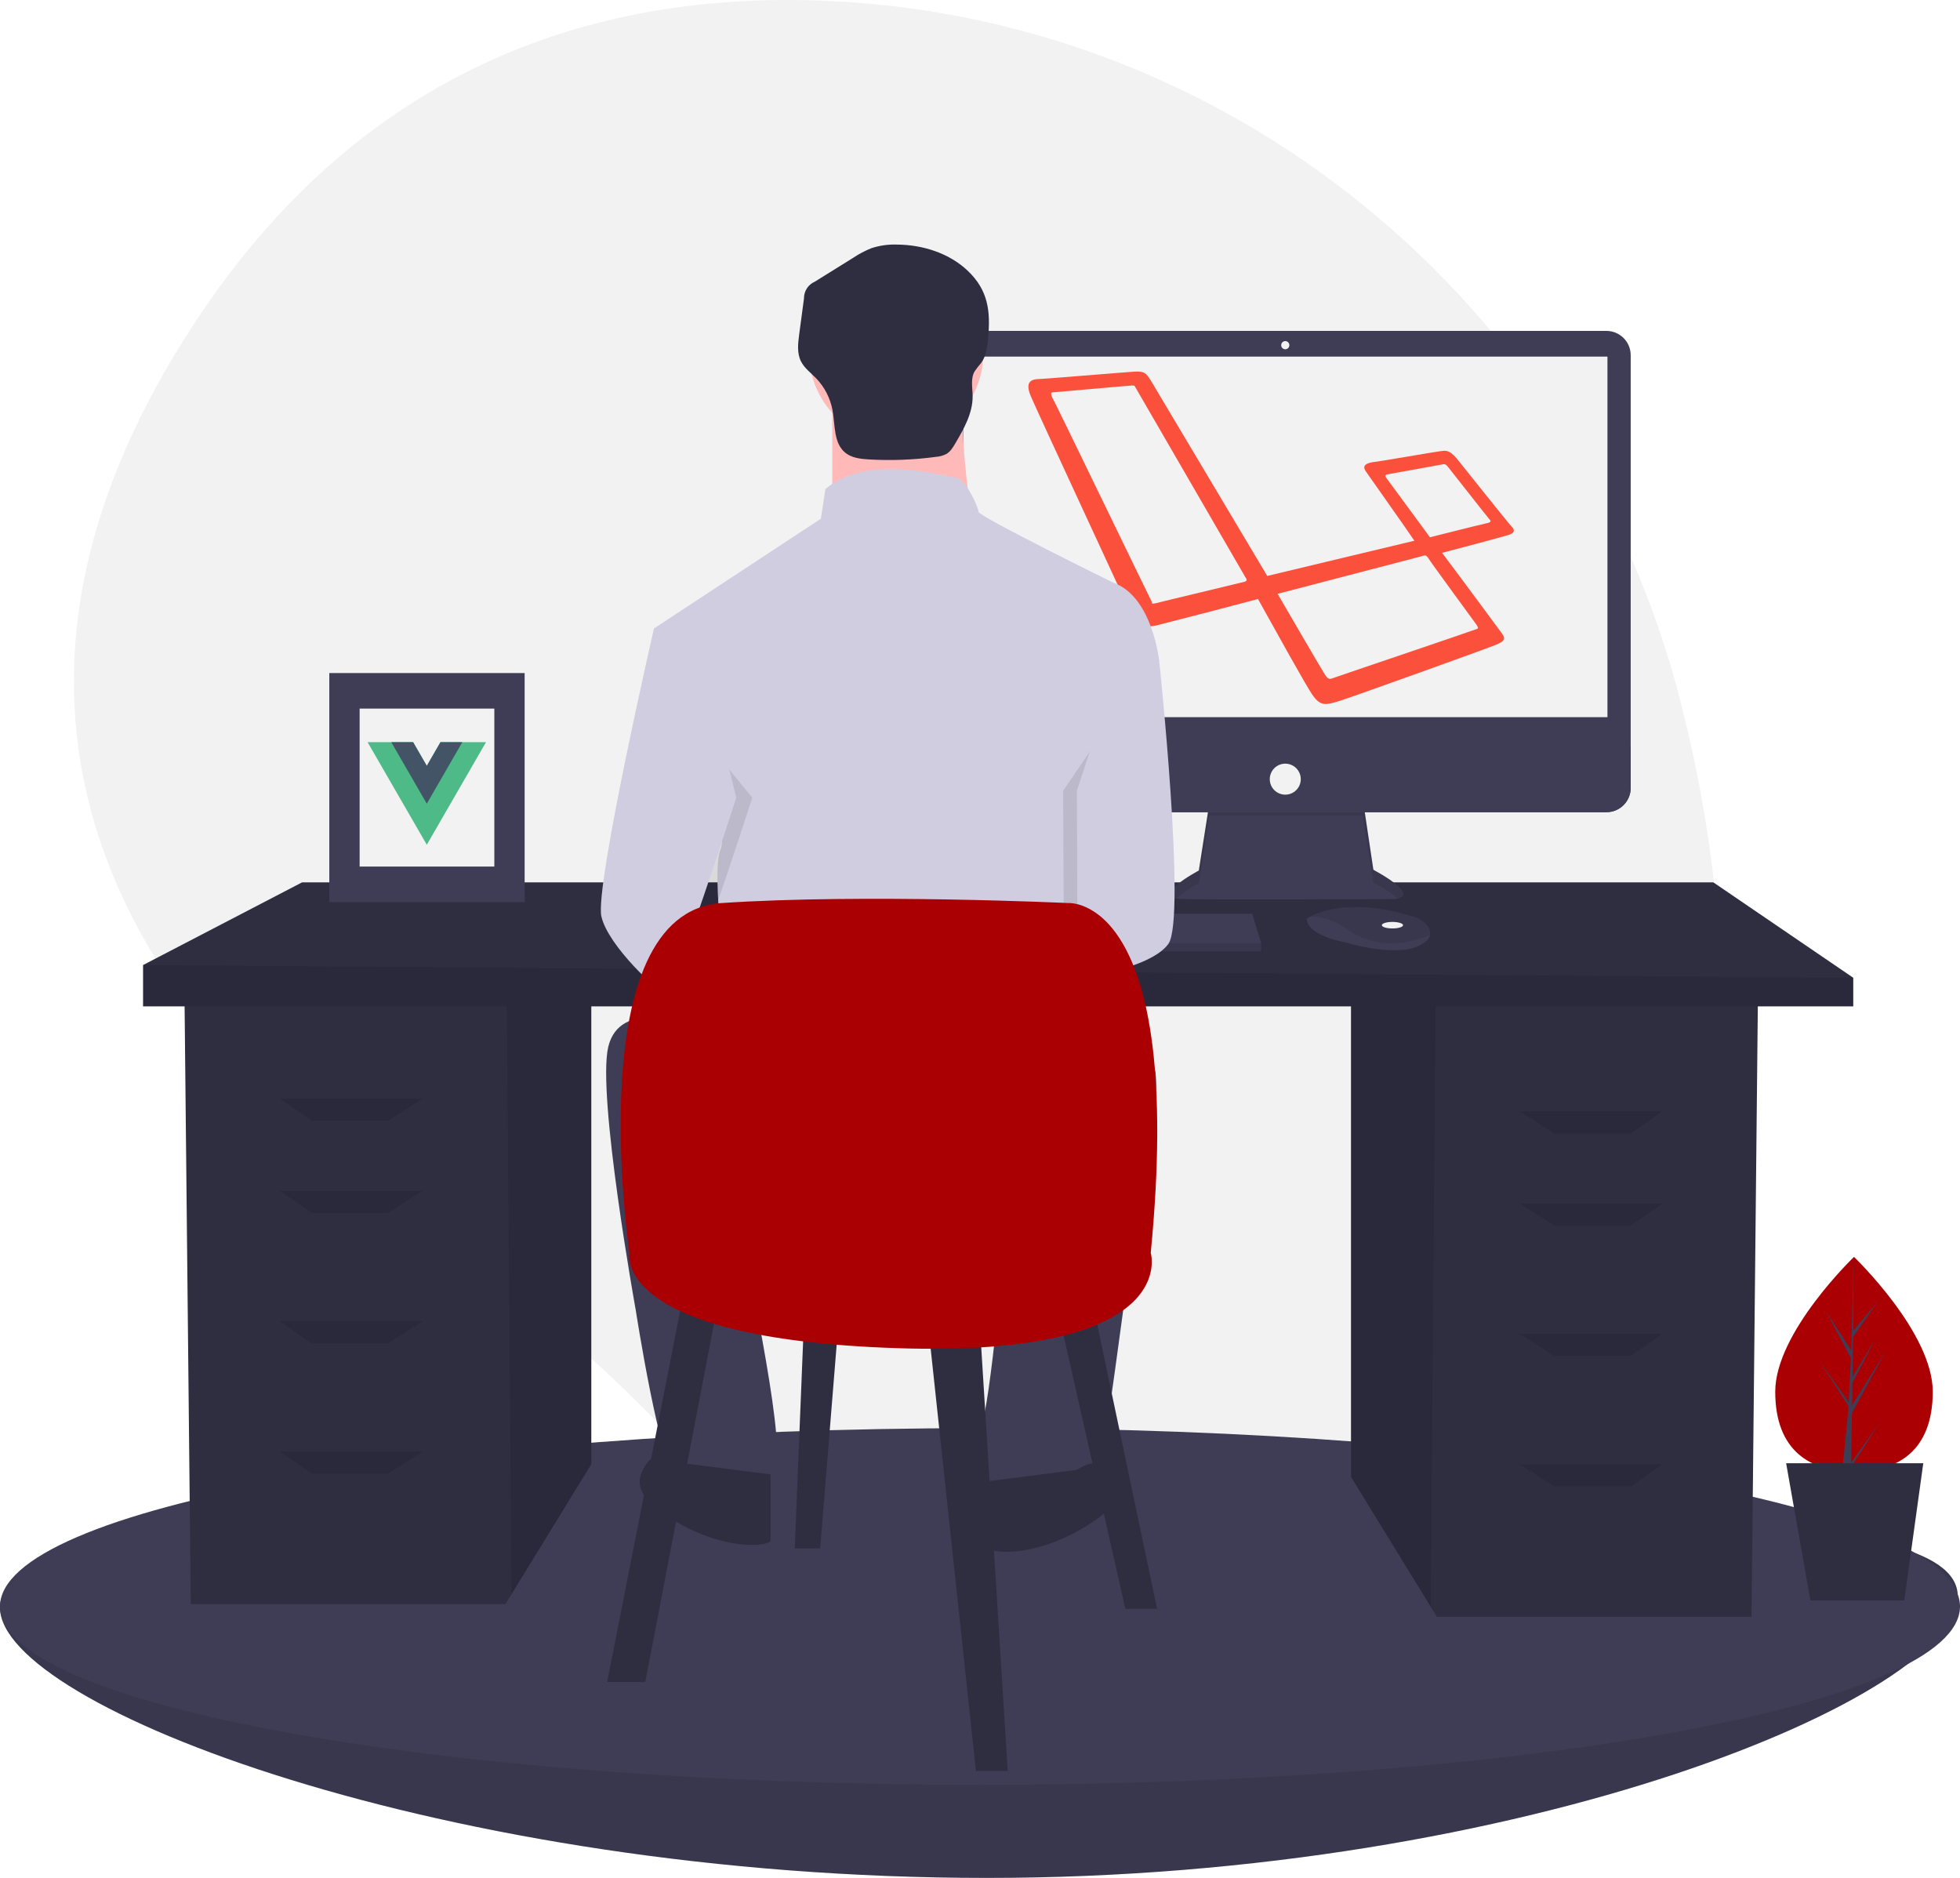
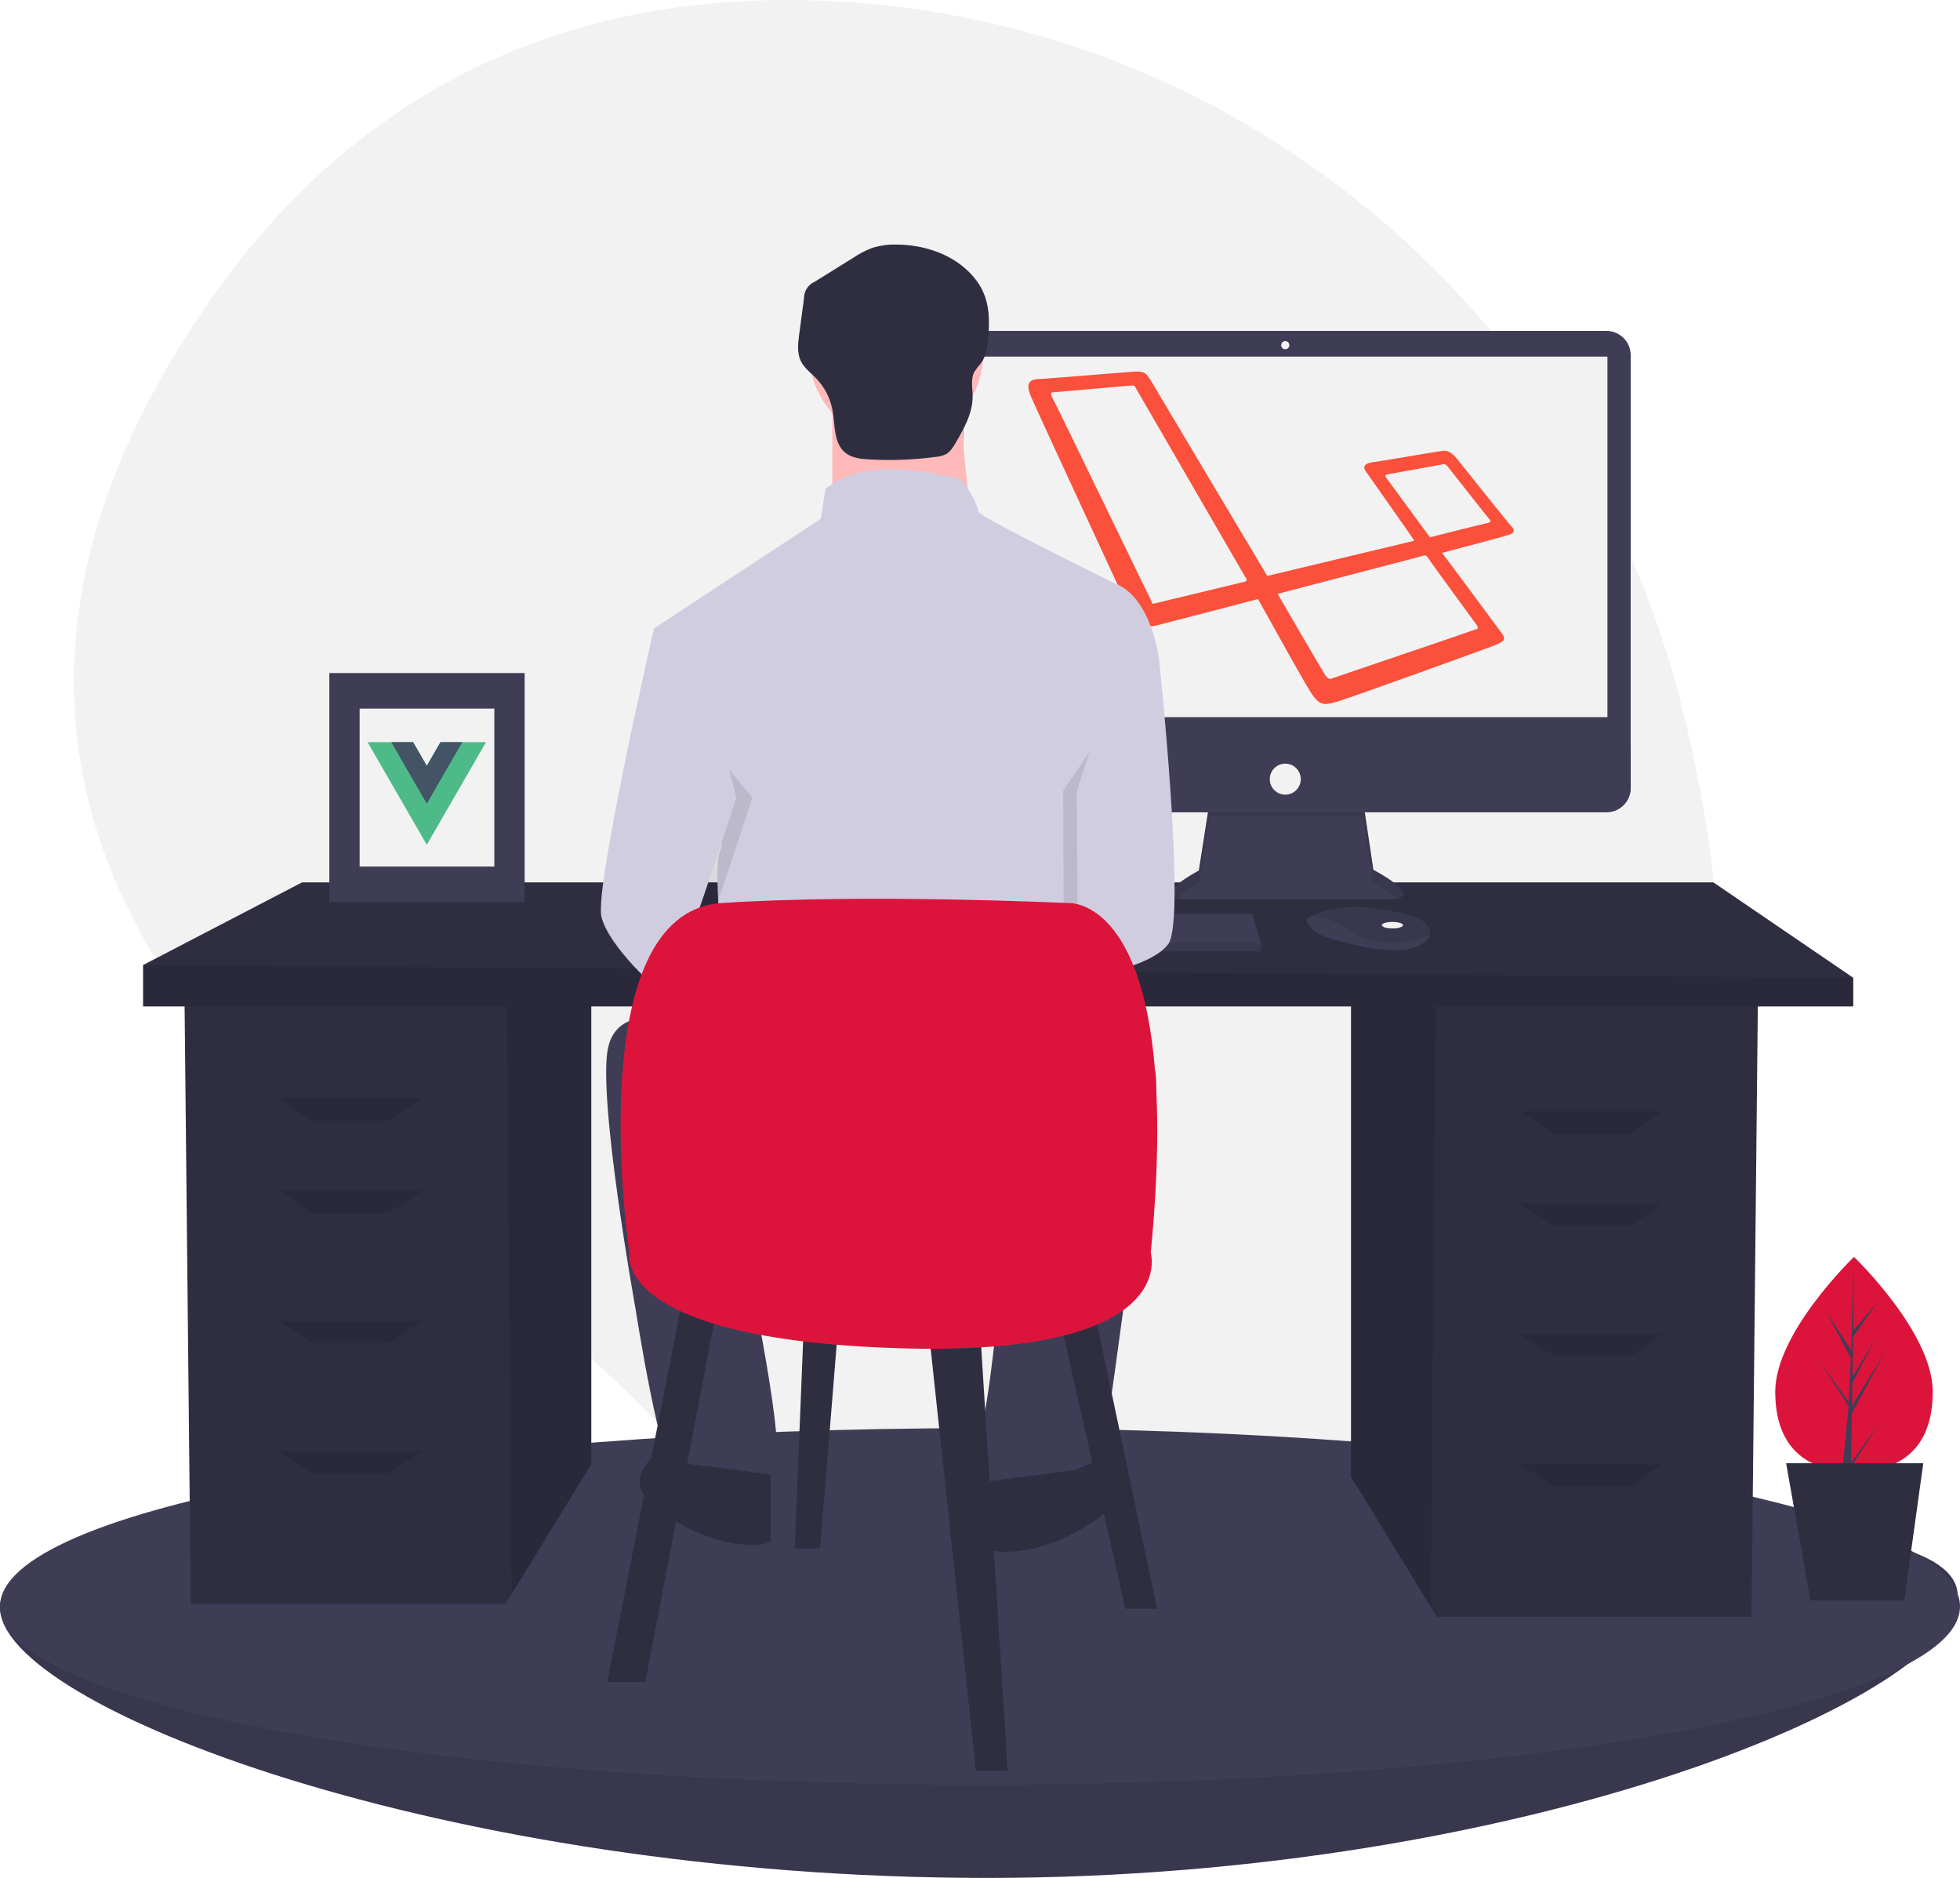
<svg xmlns="http://www.w3.org/2000/svg" id="b33613f3-47b2-4fb7-9d5b-ca5c70d6619d" data-name="Layer 1" width="863" height="826.714" viewBox="0 0 863 826.714">
  <path d="M908.585,346.03C863.668,169.408,708.468,41.912,526.296,36.799,429.988,34.095,328.644,66.036,254.859,177.81c-131.9,199.808,8.106,337.882,105.713,403.492a610.758,610.758,0,0,1,126.241,113.465c65.931,78.238,192.767,175.459,343.823,23.128C940.122,607.486,938.503,463.677,908.585,346.03Z" transform="translate(-168.5 -36.64287)" fill="#f2f2f2" />
  <path d="M1030.5,739.357c0,43.354-189.189,124-427.5,124s-434.5-75.646-434.5-119,196.189-38,434.5-38S1030.5,696.003,1030.5,739.357Z" transform="translate(-168.5 -36.64287)" fill="#3f3d56" />
  <path d="M1030.5,739.357c0,43.354-189.189,124-427.5,124s-434.5-75.646-434.5-119,196.189-38,434.5-38S1030.5,696.003,1030.5,739.357Z" transform="translate(-168.5 -36.64287)" opacity="0.1" />
  <ellipse cx="431.5" cy="707.214" rx="431.5" ry="78.5" fill="#3f3d56" />
  <polygon points="594.859 440.238 594.859 650.182 629.976 707.413 632.649 711.766 771.212 711.766 774.011 440.238 594.859 440.238" fill="#2f2e41" />
  <polygon points="594.859 440.238 594.859 650.182 629.976 707.413 632.131 440.238 594.859 440.238" opacity="0.1" />
  <polygon points="260.348 434.639 260.348 644.583 225.231 701.814 222.558 706.167 83.994 706.167 81.195 434.639 260.348 434.639" fill="#2f2e41" />
  <polygon points="260.348 434.639 260.348 644.583 225.231 701.814 223.075 434.639 260.348 434.639" opacity="0.1" />
  <polygon points="816 430.44 816 443.037 63 443.037 63 424.842 132.981 388.452 754.416 388.452 816 430.44" fill="#2f2e41" />
  <polygon points="816 430.44 816 443.037 63 443.037 63 424.842 816 430.44" opacity="0.1" />
  <polygon points="170.771 493.424 137.18 493.424 123.184 483.626 186.167 483.626 170.771 493.424" opacity="0.1" />
  <polygon points="170.771 534.013 137.18 534.013 123.184 524.215 186.167 524.215 170.771 534.013" opacity="0.1" />
  <polygon points="170.771 591.398 137.18 591.398 123.184 581.6 186.167 581.6 170.771 591.398" opacity="0.1" />
  <polygon points="170.771 648.782 137.18 648.782 123.184 638.985 186.167 638.985 170.771 648.782" opacity="0.1" />
  <polygon points="684.435 499.022 718.026 499.022 732.022 489.225 669.039 489.225 684.435 499.022" opacity="0.1" />
  <polygon points="684.435 539.611 718.026 539.611 732.022 529.814 669.039 529.814 684.435 539.611" opacity="0.1" />
  <polygon points="684.435 596.996 718.026 596.996 732.022 587.199 669.039 587.199 684.435 596.996" opacity="0.1" />
  <polygon points="684.435 654.381 718.026 654.381 732.022 644.583 669.039 644.583 684.435 654.381" opacity="0.1" />
  <path d="M701.016,390.069,696.347,419.877s-22.984,12.21-6.823,12.569,92.296,0,92.296,0,14.724,0-8.619-12.929l-4.669-31.244Z" transform="translate(-168.5 -36.64287)" fill="#3f3d56" />
  <path d="M686.273,432.123a63.569,63.569,0,0,1,10.074-6.669l4.669-29.808,67.516.064,4.669,29.385a61.304,61.304,0,0,1,10.788,7.099c2.998-.684,6.274-3.226-10.788-12.676l-4.669-31.244-67.516,1.796L696.347,419.877S677.034,430.139,686.273,432.123Z" transform="translate(-168.5 -36.64287)" opacity="0.1" />
  <rect x="413.824" y="145.672" width="304.18" height="211.885" rx="10.695" fill="#3f3d56" />
  <rect x="424.059" y="156.984" width="283.71" height="158.734" fill="#f2f2f2" />
  <circle cx="565.914" cy="151.957" r="1.796" fill="#f2f2f2" />
  <path d="M886.505,364.931v18.574a10.693,10.693,0,0,1-10.695,10.695H593.019a10.693,10.693,0,0,1-10.695-10.695v-18.574Z" transform="translate(-168.5 -36.64287)" fill="#3f3d56" />
  <circle cx="565.914" cy="343.012" r="6.823" fill="#f2f2f2" />
  <polygon points="555.281 415.196 555.281 418.788 362.071 418.788 362.071 415.915 362.337 415.196 367.099 402.268 551.331 402.268 555.281 415.196" fill="#3f3d56" />
  <path d="M798.135,448.323c-.352,1.505-1.681,3.092-4.683,4.593-10.774,5.387-32.681-1.437-32.681-1.437s-16.879-2.873-16.879-10.415a13.468,13.468,0,0,1,1.48-.88c4.53-2.396,19.548-8.31,46.178.25a11.106,11.106,0,0,1,5.062,3.317A5.296,5.296,0,0,1,798.135,448.323Z" transform="translate(-168.5 -36.64287)" fill="#3f3d56" />
  <path d="M798.135,448.323c-13.187,5.053-24.941,5.43-37.004-2.948-6.084-4.223-11.611-5.268-15.758-5.189,4.53-2.396,19.548-8.31,46.178.25a11.106,11.106,0,0,1,5.062,3.317A5.296,5.296,0,0,1,798.135,448.323Z" transform="translate(-168.5 -36.64287)" opacity="0.1" />
  <ellipse cx="613.101" cy="407.296" rx="4.669" ry="1.437" fill="#f2f2f2" />
  <polygon points="555.281 415.196 555.281 418.788 362.071 418.788 362.071 415.915 362.337 415.196 555.281 415.196" opacity="0.1" />
  <path d="M834.194,268.594c-1.524-1.524-21.087-26.169-24.39-30.234-3.557-4.065-5.081-3.303-7.368-3.049s-26.931,4.573-29.725,4.827c-2.795.508-4.573,1.524-2.795,4.065,1.524,2.287,17.784,25.152,21.341,30.488l-64.786,15.498-51.321-86.128c-2.033-3.049-2.541-4.065-7.114-3.811s-40.396,3.303-42.937,3.303c-2.541.254-5.335,1.27-2.795,7.368s43.191,93.496,44.207,96.036,4.065,6.606,10.925,5.081c7.114-1.778,31.504-8.13,44.969-11.687,7.114,12.703,21.341,38.618,24.136,42.429,3.557,5.081,6.098,4.065,11.433,2.541,4.319-1.27,66.565-23.628,69.359-24.898s4.573-2.033,2.541-4.827c-1.524-2.033-17.784-24.136-26.423-35.569,5.843-1.524,26.931-7.114,29.217-7.876,2.541-.762,3.049-2.033,1.524-3.557ZM716.562,292.73c-.762.254-37.093,8.892-38.872,9.4-2.033.508-2.033.254-2.033-.508-.508-.762-43.191-89.176-43.953-90.193-.508-1.016-.508-2.033,0-2.033s34.299-3.049,35.315-3.049c1.27,0,1.016.254,1.524,1.016,0,0,47.51,82.063,48.272,83.333,1.016,1.27.508,1.778-.254,2.033Zm102.134,19.055c.508,1.016,1.27,1.524-.762,2.033-1.778.762-61.229,20.833-62.5,21.341s-2.033.762-3.557-1.524-20.833-35.569-20.833-35.569l63.262-16.514c1.524-.508,2.033-.762,3.049.762,1.016,1.778,20.833,28.709,21.341,29.471Zm4.065-44.715c-1.524.254-24.644,6.098-24.644,6.098l-19.055-25.915c-.508-.762-1.016-1.524.254-1.778s22.866-4.065,23.882-4.319,1.778-.508,3.049,1.27c1.27,1.524,17.53,22.358,18.293,23.12s-.254,1.27-1.778,1.524Z" transform="translate(-168.5 -36.64287)" fill="#fb503b" />
  <circle cx="394.639" cy="155.895" r="38.247" fill="#ffb9b9" />
  <path d="M534.957,211.661v60.389h62.402s-8.052-50.325-4.026-65.422Z" transform="translate(-168.5 -36.64287)" fill="#ffb9b9" />
  <path d="M658.756,293.187s-59.383-29.188-59.383-31.201-6.039-15.097-10.065-15.097-38.247-11.071-57.37,5.032l-2.013,13.084-73.474,48.312,20.13,73.474s13.084,14.091,9.058,24.156,3.019,61.396,3.019,61.396l158.019-5.032V398.868s5.032-16.104,8.052-21.136,0-20.13,0-20.13l24.156-30.195S675.866,299.225,658.756,293.187Z" transform="translate(-168.5 -36.64287)" fill="#d0cde1" />
  <path d="M458.967,337.975l4.529-24.659S437.328,427.05,440.347,440.134s25.162,33.214,28.182,34.221,31.201-86.558,31.201-86.558Z" transform="translate(-168.5 -36.64287)" opacity="0.1" />
  <path d="M473.561,310.297l-17.11,3.019S430.282,427.05,433.302,440.134s25.162,33.214,28.182,34.221,31.201-86.558,31.201-86.558Z" transform="translate(-168.5 -36.64287)" fill="#d0cde1" />
  <path d="M664.291,344.014l8.555-16.607s12.078,113.734,4.026,124.805-39.903,15.214-39.903,15.214l-.357-82.649Z" transform="translate(-168.5 -36.64287)" opacity="0.1" />
  <path d="M665.801,314.323l13.084,13.084s12.078,113.734,4.026,124.805-39.903,15.214-39.903,15.214l-.357-82.649Z" transform="translate(-168.5 -36.64287)" fill="#d0cde1" />
  <path d="M470.542,487.439s-29.188-11.071-34.221,10.065S448.399,613.251,448.399,613.251s11.071,71.461,18.117,73.474,38.247,3.019,43.279-6.039-15.097-101.656-15.097-101.656l116.753-2.013s-7.045,80.519-11.071,87.565-4.026,31.201,0,31.201,48.312-2.013,51.331-8.052,20.13-141.915,20.13-141.915,14.091-47.305-2.013-44.286S470.542,487.439,470.542,487.439Z" transform="translate(-168.5 -36.64287)" fill="#3f3d56" />
  <path d="M642.652,683.705s10.065-7.045,15.097,0,7.045,15.097-15.097,27.175-39.253,9.058-39.253,7.045V688.738Z" transform="translate(-168.5 -36.64287)" fill="#2f2e41" />
  <path d="M468.529,680.686s-10.065-7.045-15.097,0S446.386,695.783,468.529,707.861s39.253,9.058,39.253,7.045V685.718Z" transform="translate(-168.5 -36.64287)" fill="#2f2e41" />
  <path d="M563.387,144.312a32.348,32.348,0,0,0-11.234,1.601,43.428,43.428,0,0,0-8.003,4.234L527.265,160.648a7.908,7.908,0,0,0-4.766,7.37l-2.11,15.802c-.532,3.988-1.023,8.252.762,11.858,1.49,3.009,4.331,5.069,6.668,7.48a27.456,27.456,0,0,1,7.236,14.061c1.208,6.598.435,14.543,5.656,18.753,2.827,2.28,6.68,2.711,10.306,2.923a153.786,153.786,0,0,0,29.701-1.143,11.819,11.819,0,0,0,4.487-1.257c1.775-1.05,2.892-2.903,3.937-4.681,3.771-6.42,7.657-13.249,7.616-20.694-.02-3.683-.963-7.639.806-10.87a42.497,42.497,0,0,1,3.038-3.945c2.19-3.077,2.616-7.03,2.973-10.79,1.14-12.009-.052-21.147-8.902-29.606C586.41,148.011,574.654,144.385,563.387,144.312Z" transform="translate(-168.5 -36.64287)" fill="#2f2e41" />
  <polygon points="300.937 569.703 267.346 740.458 284.141 740.458 316.333 572.503 300.937 569.703" fill="#2f2e41" />
  <polygon points="408.708 583.7 429.703 779.648 443.699 779.648 431.102 578.101 408.708 583.7" fill="#2f2e41" />
  <polygon points="466.093 578.101 495.485 708.267 509.481 708.267 481.489 575.302 466.093 578.101" fill="#2f2e41" />
  <polygon points="354.123 578.101 349.924 681.674 361.121 681.674 369.519 578.101 354.123 578.101" fill="#2f2e41" />
-   <path d="M445.643,588.151s-22.394-149.76,40.589-153.959,152.559,0,152.559,0,51.786-4.199,36.39,153.959c0,0,13.996,46.188-111.97,41.989S445.643,588.151,445.643,588.151Z" transform="translate(-168.5 -36.64287)" fill="#aa0003" />
-   <path d="M1019.5,649.308c0,26.115-15.525,35.234-34.676,35.234s-34.676-9.118-34.676-35.234,34.676-59.338,34.676-59.338S1019.5,623.193,1019.5,649.308Z" transform="translate(-168.5 -36.64287)" fill="#aa0003" />
+   <path d="M445.643,588.151s-22.394-149.76,40.589-153.959,152.559,0,152.559,0,51.786-4.199,36.39,153.959c0,0,13.996,46.188-111.97,41.989S445.643,588.151,445.643,588.151Z" transform="translate(-168.5 -36.64287)" fill="#dc143c" />
+   <path d="M1019.5,649.308c0,26.115-15.525,35.234-34.676,35.234s-34.676-9.118-34.676-35.234,34.676-59.338,34.676-59.338S1019.5,623.193,1019.5,649.308Z" transform="translate(-168.5 -36.64287)" fill="#dc143c" />
  <polygon points="815.416 622.048 830.195 595.009 815.471 618.619 815.631 608.792 825.817 589.229 815.673 606.191 815.96 588.516 826.868 572.942 816.005 585.737 816.185 553.327 815.106 594.394 804.06 577.487 814.972 597.859 813.939 617.599 813.908 617.075 801.123 599.212 813.869 618.926 813.74 621.395 813.717 621.432 813.728 621.635 811.106 647.977 814.609 647.977 815.029 645.849 827.744 626.182 815.06 643.904 815.416 622.048" fill="#3f3d56" />
  <polygon points="838.47 704.549 797.129 704.549 786.445 644.163 846.831 644.163 838.47 704.549" fill="#2f2e41" />
  <rect x="145" y="296.3" width="86" height="100.828" fill="#3f3d56" />
  <rect x="158.345" y="311.946" width="59.31" height="69.536" fill="#f2f2f2" />
  <path d="M362.444,363.357l-6.023,10.431-6.023-10.431H330.343l26.079,45.17L382.5,363.357Z" transform="translate(-168.5 -36.64287)" fill="#4dba87" />
  <path d="M362.444,363.357l-6.023,10.431-6.023-10.431H340.774l15.647,27.101,15.647-27.101Z" transform="translate(-168.5 -36.64287)" fill="#435466" />
</svg>
